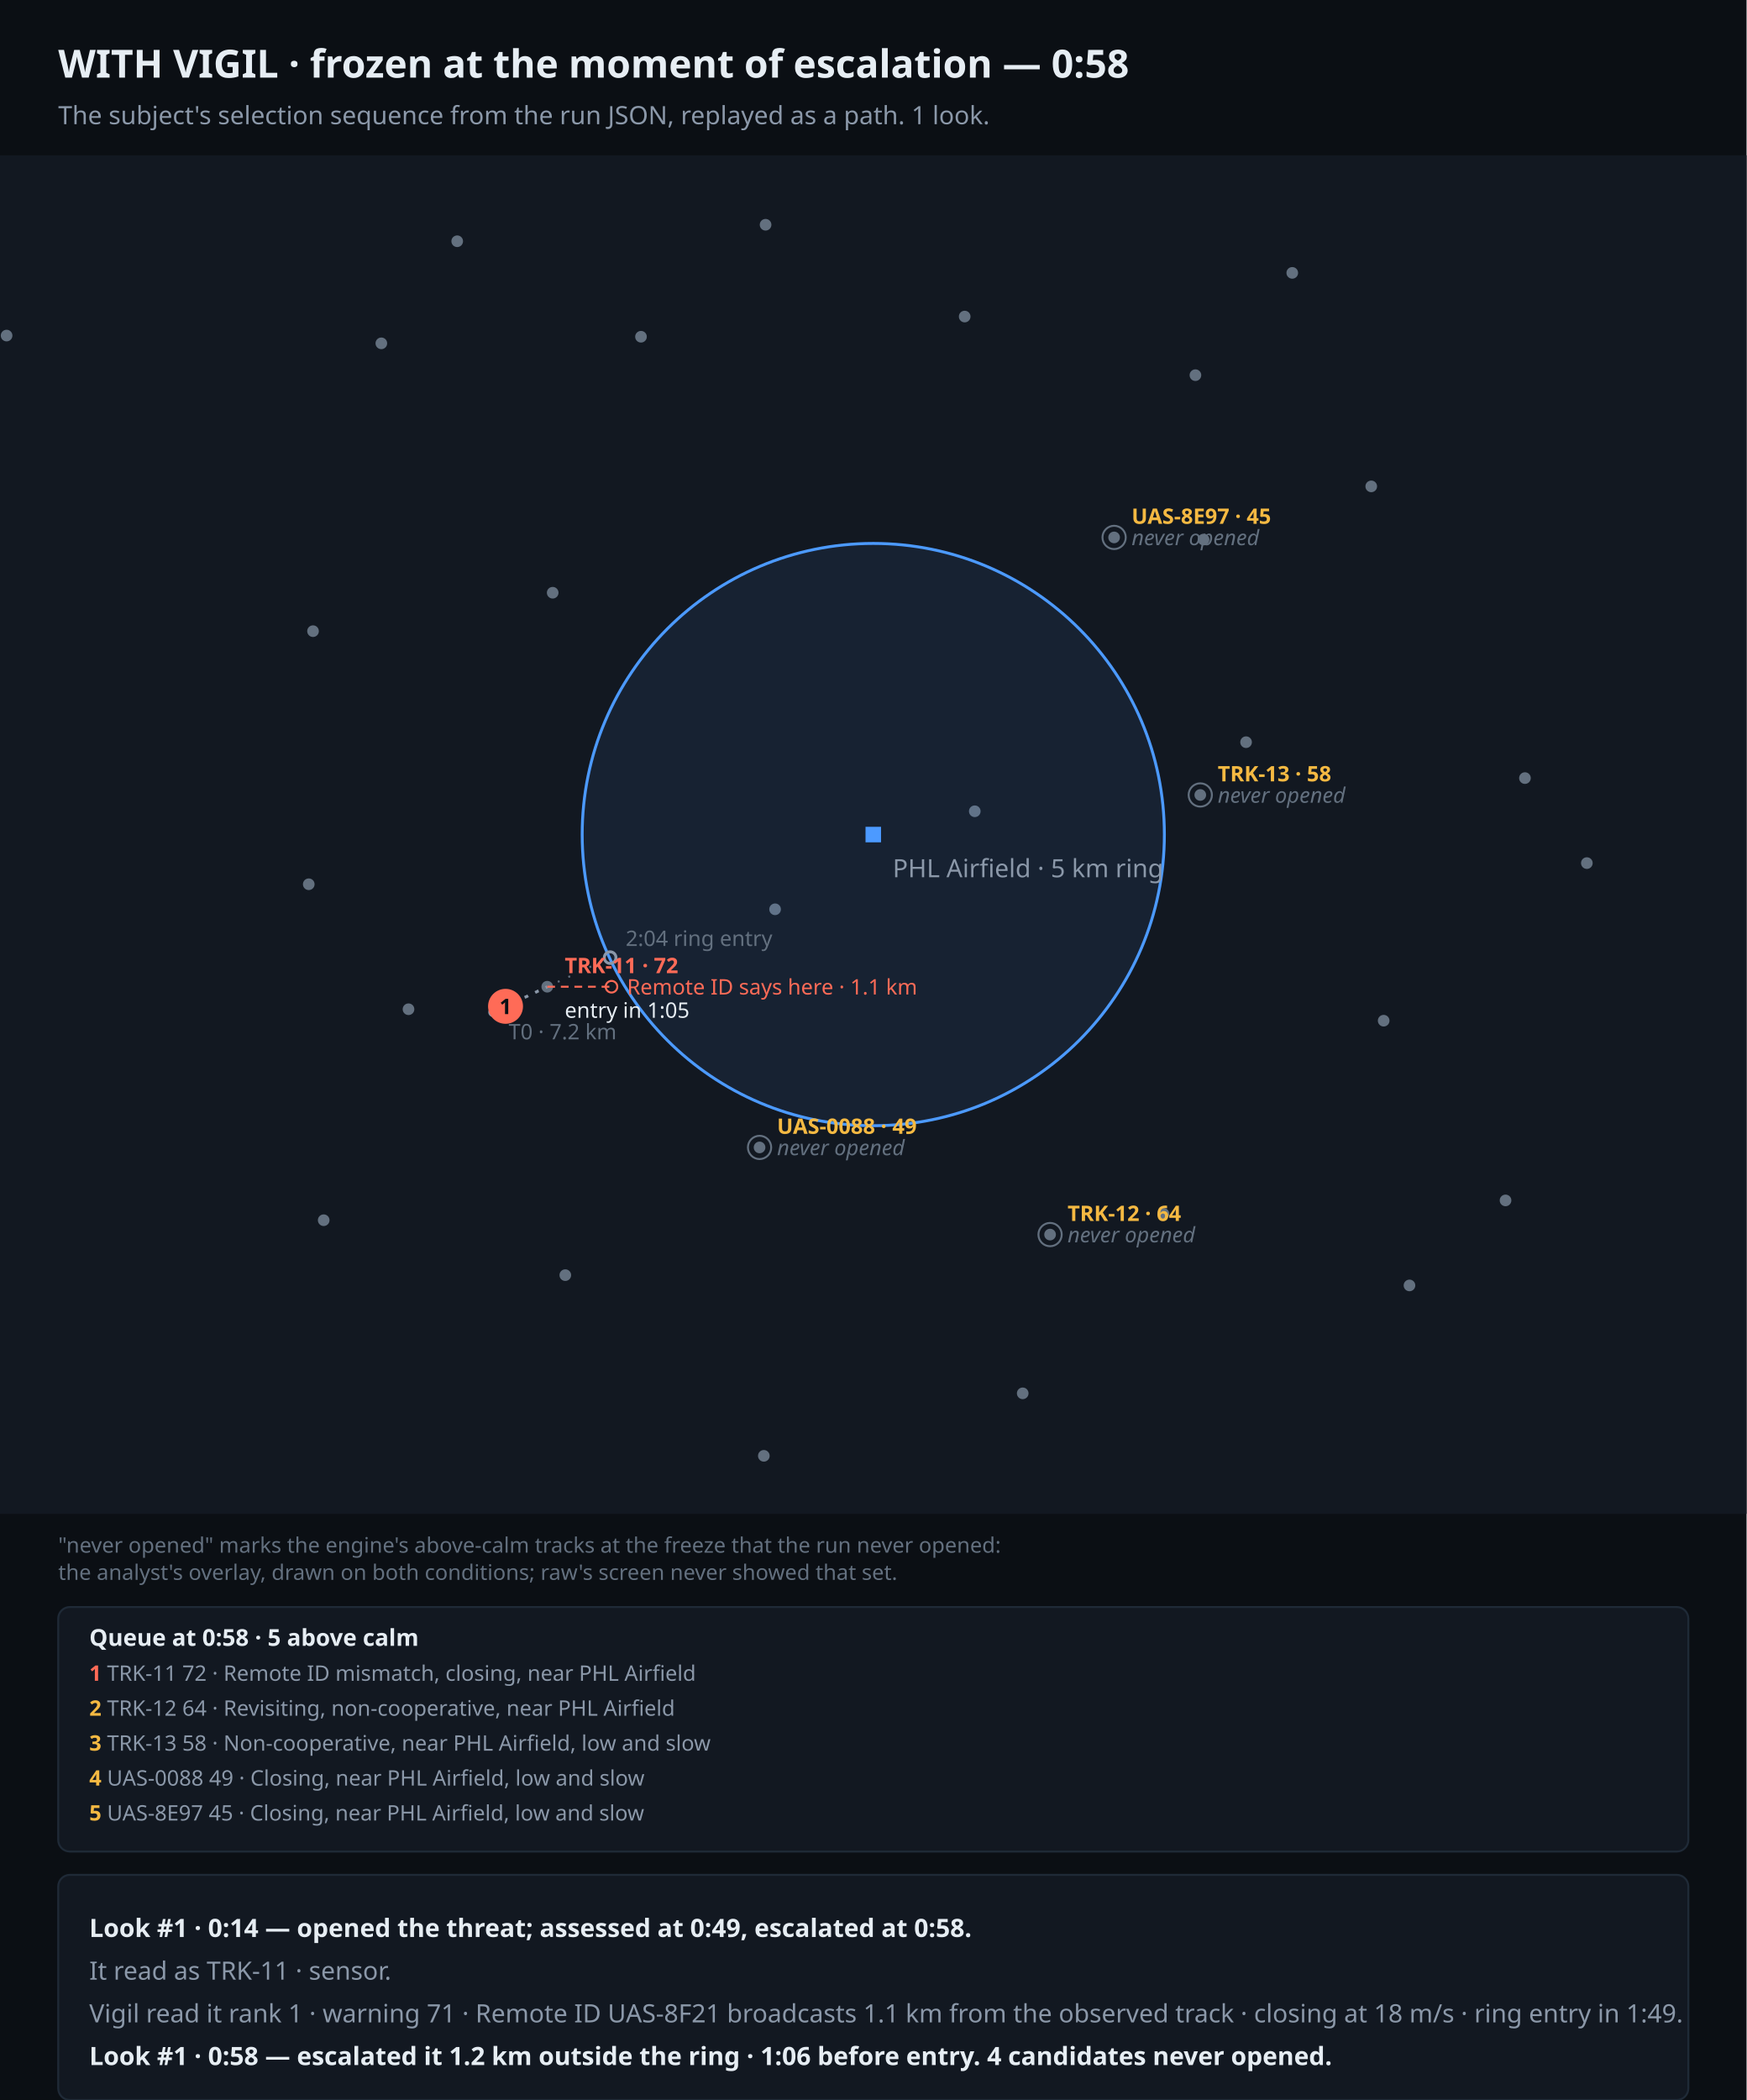
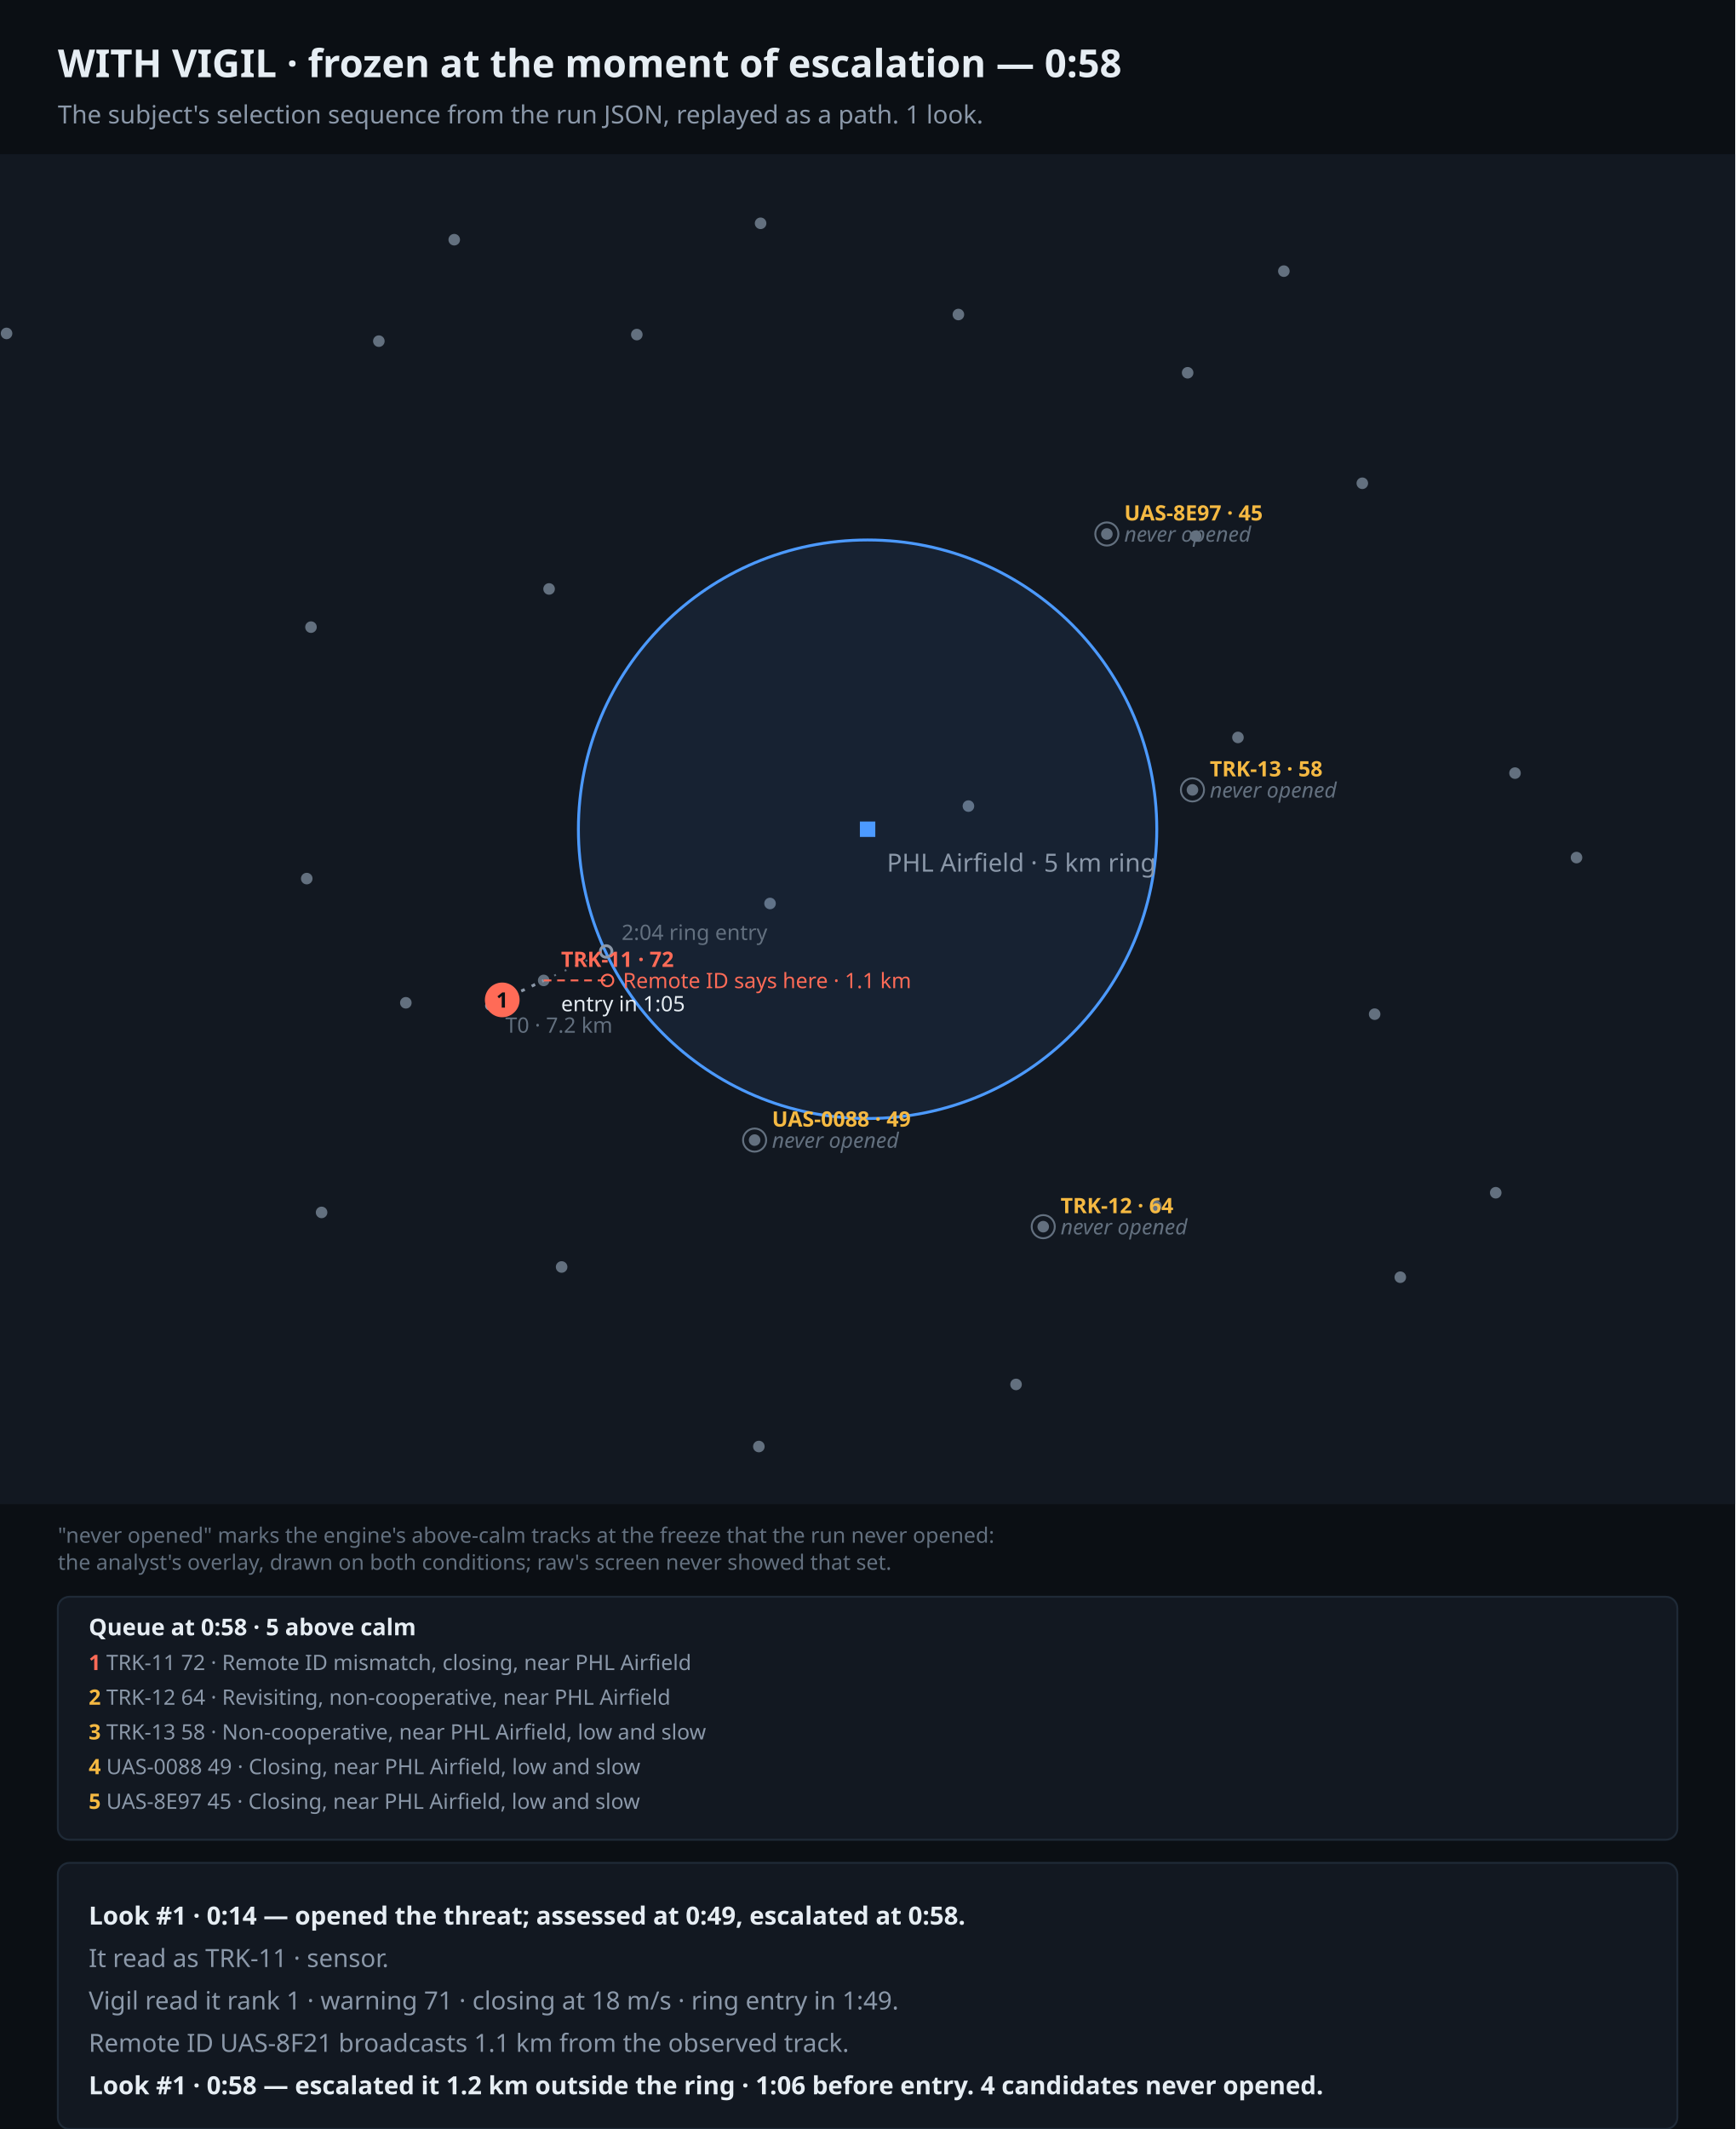
- <svg xmlns="http://www.w3.org/2000/svg" width="900" height="1082" viewBox="0 0 900 1082" data-subject="S03" data-scenario="02a" data-mode="vigil" data-run="1">
-   <rect width="900" height="1082" fill="#0b0f14" />
+ <svg xmlns="http://www.w3.org/2000/svg" width="900" height="1104" viewBox="0 0 900 1104" data-subject="S03" data-scenario="02a" data-mode="vigil" data-run="1">
+   <rect width="900" height="1104" fill="#0b0f14" />
  <text x="30" y="40" font-family="system-ui, sans-serif" class="title" font-size="20" font-weight="700" fill="#e6edf3">WITH VIGIL · frozen at the moment of escalation — 0:58</text>
  <text x="30" y="64" font-family="system-ui, sans-serif" class="subtitle" font-size="13" fill="#8b98a9">The subject's selection sequence from the run JSON, replayed as a path. 1 look.</text>
  <defs>
    <clipPath id="panel">
      <rect x="0" y="0" width="900" height="700" />
    </clipPath>
  </defs>
  <g class="map" transform="translate(0 80)" clip-path="url(#panel)">
    <rect width="900" height="700" fill="#121821" />
    <circle class="track" data-id="adsb-a33716" cx="502.3" cy="338" r="3" fill="#63707f" />
    <circle class="track" data-id="adsb-a3b796" cx="210.5" cy="440" r="3" fill="#63707f" />
    <circle class="track" data-id="adsb-a43667" cx="399.4" cy="388.5" r="3" fill="#63707f" />
    <circle class="track" data-id="adsb-a7c7f2" cx="817.7" cy="364.7" r="3" fill="#63707f" />
    <circle class="track" data-id="adsb-a8021b" cx="642.1" cy="302.4" r="3" fill="#63707f" />
    <circle class="track" data-id="adsb-aa08fb" cx="665.9" cy="60.6" r="3" fill="#63707f" />
    <circle class="track" data-id="inject-11" cx="282" cy="428.4" r="3" fill="#63707f" />
    <circle class="track" data-id="inject-12" cx="541.1" cy="556.1" r="3" fill="#63707f" />
    <circle class="track" data-id="inject-13" cx="618.5" cy="329.6" r="3" fill="#63707f" />
    <circle class="track" data-id="inject-14" cx="3.4" cy="92.9" r="3" fill="#63707f" />
    <circle class="track" data-id="inject-17" cx="391.4" cy="511.2" r="3" fill="#63707f" />
    <circle class="track" data-id="inject-20" cx="497.1" cy="83.1" r="3" fill="#63707f" />
    <circle class="track" data-id="inject-21" cx="616" cy="113.3" r="3" fill="#63707f" />
    <circle class="track" data-id="inject-22" cx="706.6" cy="170.6" r="3" fill="#63707f" />
    <circle class="track" data-id="inject-23" cx="785.8" cy="320.9" r="3" fill="#63707f" />
    <circle class="track" data-id="inject-24" cx="713" cy="445.9" r="3" fill="#63707f" />
    <circle class="track" data-id="inject-25" cx="726.3" cy="582.3" r="3" fill="#63707f" />
    <circle class="track" data-id="inject-26" cx="527" cy="637.9" r="3" fill="#63707f" />
    <circle class="track" data-id="inject-27" cx="393.6" cy="670.1" r="3" fill="#63707f" />
    <circle class="track" data-id="inject-28" cx="291.3" cy="577" r="3" fill="#63707f" />
    <circle class="track" data-id="inject-29" cx="166.8" cy="548.7" r="3" fill="#63707f" />
    <circle class="track" data-id="inject-30" cx="159.1" cy="375.6" r="3" fill="#63707f" />
    <circle class="track" data-id="inject-31" cx="161.3" cy="245.2" r="3" fill="#63707f" />
    <circle class="track" data-id="inject-32" cx="196.5" cy="96.9" r="3" fill="#63707f" />
    <circle class="track" data-id="inject-33" cx="330.3" cy="93.5" r="3" fill="#63707f" />
    <circle class="track" data-id="inject-34" cx="394.5" cy="35.8" r="3" fill="#63707f" />
    <circle class="track" data-id="inject-35" cx="284.8" cy="225.4" r="3" fill="#63707f" />
    <circle class="track" data-id="inject-36" cx="775.8" cy="538.5" r="3" fill="#63707f" />
    <circle class="track" data-id="inject-37" cx="574.1" cy="196.9" r="3" fill="#63707f" />
    <circle class="track" data-id="inject-38" cx="599.5" cy="545.4" r="3" fill="#63707f" />
    <circle class="track" data-id="inject-39" cx="235.6" cy="44.3" r="3" fill="#63707f" />
    <circle class="track" data-id="inject-40" cx="620.2" cy="198" r="3" fill="#63707f" />
    <circle class="ring" cx="450" cy="350" r="150" fill="#4c9aff" fill-opacity="0.08" stroke="#4c9aff" stroke-width="1.5" />
    <rect x="446" y="346" width="8" height="8" fill="#4c9aff" />
    <text x="460" y="372" font-family="system-ui, sans-serif" font-size="13" fill="#8b98a9">PHL Airfield · 5 km ring</text>
    <polyline points="254.1,441.5 254.6,441.2 255.1,441 255.6,440.8 256.1,440.6 256.5,440.3 257,440.1 257.5,439.9 258,439.6 258.5,439.4 259,439.2 259.5,439 260,438.7 260.5,438.5 260.9,438.3 261.4,438 261.9,437.8 262.4,437.6 262.9,437.4 263.4,437.1 263.9,436.9 264.4,436.7 264.9,436.4 265.4,436.2 265.8,436 266.4,435.8 266.8,435.5 267.3,435.3 267.8,435.1 268.3,434.9 268.8,434.6 269.3,434.4 269.8,434.2 270.3,433.9 270.8,433.7 271.3,433.5 271.7,433.3 272.2,433 272.7,432.8 273.2,432.6 273.7,432.3 274.2,432.1 274.7,431.9 275.2,431.7 275.7,431.4 276.1,431.2 276.6,431 277.1,430.7 277.6,430.5 278.1,430.3 278.6,430.1 279.1,429.8 279.6,429.6 280.1,429.3 280.6,429.1 281,428.9 281.5,428.7 282,428.4" fill="none" class="trail" stroke="#8b98a9" stroke-width="1.5" stroke-dasharray="2 4" />
    <polyline points="282,428.4 282.5,428.2 283,428 283.5,427.7 284,427.5 284.5,427.3 285,427.1 285.5,426.8 285.9,426.6 286.4,426.4 286.9,426.2 287.4,425.9 287.9,425.7 288.4,425.5 288.9,425.2 289.4,425 289.9,424.8 290.3,424.6 290.8,424.3 291.3,424.1 291.8,423.9 292.3,423.6 292.8,423.4 293.3,423.2 293.8,423 294.3,422.7 294.8,422.5 295.2,422.3 295.7,422 296.2,421.8 296.7,421.6 297.2,421.4 297.7,421.1 298.2,420.9 298.7,420.7 299.2,420.5 299.7,420.2 300.2,420 300.7,419.8 301.1,419.5 301.6,419.3 302.1,419.1 302.6,418.9 303.1,418.6 303.6,418.4 304.1,418.2 304.6,417.9 305.1,417.7 305.5,417.5 306,417.3 306.5,417 307,416.8 307.5,416.6 308,416.3 308.5,416.1 309,415.9 309.5,415.7 310,415.4 310.4,415.2 310.9,415 311.4,414.8 311.9,414.5 312.4,414.3 312.9,414.1 313.4,413.8 313.9,413.6 314.4,413.4" fill="none" class="trail-ahead" stroke="#63707f" stroke-width="1" stroke-dasharray="1 5" />
    <circle class="trail-first" cx="254.1" cy="441.5" r="2.5" fill="#8b98a9" />
    <text x="262.1" y="455.5" font-family="system-ui, sans-serif" font-size="11" fill="#63707f">T0 · 7.2 km</text>
    <circle class="entry" cx="314.4" cy="413.4" r="3" fill="none" stroke="#8b98a9" stroke-width="1.5" />
    <text x="322.4" y="407.4" font-family="system-ui, sans-serif" font-size="11" fill="#63707f">2:04 ring entry</text>
    <circle class="never-opened" data-id="inject-12" cx="541.1" cy="556.1" r="6" fill="none" stroke="#63707f" stroke-width="1" />
    <text x="550.1" y="560.1" font-family="system-ui, sans-serif" font-size="11" font-style="italic" fill="#63707f">never opened</text>
    <circle class="never-opened" data-id="inject-13" cx="618.5" cy="329.6" r="6" fill="none" stroke="#63707f" stroke-width="1" />
    <text x="627.5" y="333.6" font-family="system-ui, sans-serif" font-size="11" font-style="italic" fill="#63707f">never opened</text>
    <circle class="never-opened" data-id="inject-17" cx="391.4" cy="511.2" r="6" fill="none" stroke="#63707f" stroke-width="1" />
    <text x="400.4" y="515.2" font-family="system-ui, sans-serif" font-size="11" font-style="italic" fill="#63707f">never opened</text>
    <circle class="never-opened" data-id="inject-37" cx="574.1" cy="196.9" r="6" fill="none" stroke="#63707f" stroke-width="1" />
    <text x="583.1" y="200.9" font-family="system-ui, sans-serif" font-size="11" font-style="italic" fill="#63707f">never opened</text>
    <circle class="hop" data-k="1" data-id="inject-11" data-t="14" cx="260.5" cy="438.5" r="9" fill="#ff6b57" />
    <text x="260.5" y="442.5" font-family="system-ui, sans-serif" font-size="11" font-weight="700" text-anchor="middle" fill="#0b0f14">1</text>
    <text x="291" y="421.4" font-family="system-ui, sans-serif" class="vigil-label" data-id="inject-11" font-size="11" font-weight="600" fill="#ff6b57">TRK-11 · 72</text>
    <text x="550.1" y="549.1" font-family="system-ui, sans-serif" class="vigil-label" data-id="inject-12" font-size="11" font-weight="600" fill="#f5b942">TRK-12 · 64</text>
    <text x="627.5" y="322.6" font-family="system-ui, sans-serif" class="vigil-label" data-id="inject-13" font-size="11" font-weight="600" fill="#f5b942">TRK-13 · 58</text>
    <text x="400.4" y="504.2" font-family="system-ui, sans-serif" class="vigil-label" data-id="inject-17" font-size="11" font-weight="600" fill="#f5b942">UAS-0088 · 49</text>
    <text x="583.1" y="189.9" font-family="system-ui, sans-serif" class="vigil-label" data-id="inject-37" font-size="11" font-weight="600" fill="#f5b942">UAS-8E97 · 45</text>
    <line class="vigil-mismatch" data-id="inject-11" x1="282" y1="428.4" x2="315.1" y2="428.4" stroke="#ff6b57" stroke-width="1" stroke-dasharray="4 3" />
    <circle class="vigil-broadcast" data-id="inject-11" cx="315.1" cy="428.4" r="3" fill="none" stroke="#ff6b57" stroke-width="1" />
    <text x="323.1" y="432.4" font-family="system-ui, sans-serif" class="vigil-mismatch-label" font-size="11" fill="#ff6b57">Remote ID says here · 1.1 km</text>
    <text x="291" y="444.4" font-family="system-ui, sans-serif" class="vigil-entry" data-id="inject-11" font-size="11" fill="#e6edf3">entry in 1:05</text>
  </g>
  <text x="30" y="800" font-family="system-ui, sans-serif" class="footnote" font-size="11" fill="#63707f">"never opened" marks the engine's above-calm tracks at the freeze that the run never opened:</text>
  <text x="30" y="814" font-family="system-ui, sans-serif" class="footnote" font-size="11" fill="#63707f">the analyst's overlay, drawn on both conditions; raw's screen never showed that set.</text>
  <rect class="vigil-queue" x="30" y="828" width="840" height="126" rx="6" fill="#121821" stroke="#1f2a37" />
  <text x="46" y="848" font-family="system-ui, sans-serif" class="vigil-queue-title" font-size="12" font-weight="700" fill="#e6edf3">Queue at 0:58 · 5 above calm</text>
  <text x="46" y="866" font-family="system-ui, sans-serif" class="vigil-queue-line" data-id="inject-11" font-size="11" fill="#8b98a9">
    <tspan font-weight="700" fill="#ff6b57">1</tspan> TRK-11 72 · Remote ID mismatch, closing, near PHL Airfield</text>
  <text x="46" y="884" font-family="system-ui, sans-serif" class="vigil-queue-line" data-id="inject-12" font-size="11" fill="#8b98a9">
    <tspan font-weight="700" fill="#f5b942">2</tspan> TRK-12 64 · Revisiting, non-cooperative, near PHL Airfield</text>
  <text x="46" y="902" font-family="system-ui, sans-serif" class="vigil-queue-line" data-id="inject-13" font-size="11" fill="#8b98a9">
    <tspan font-weight="700" fill="#f5b942">3</tspan> TRK-13 58 · Non-cooperative, near PHL Airfield, low and slow</text>
  <text x="46" y="920" font-family="system-ui, sans-serif" class="vigil-queue-line" data-id="inject-17" font-size="11" fill="#8b98a9">
    <tspan font-weight="700" fill="#f5b942">4</tspan> UAS-0088 49 · Closing, near PHL Airfield, low and slow</text>
  <text x="46" y="938" font-family="system-ui, sans-serif" class="vigil-queue-line" data-id="inject-37" font-size="11" fill="#8b98a9">
    <tspan font-weight="700" fill="#f5b942">5</tspan> UAS-8E97 45 · Closing, near PHL Airfield, low and slow</text>
-   <rect x="30" y="966" width="840" height="116" rx="6" fill="#121821" stroke="#1f2a37" />
+   <rect x="30" y="966" width="840" height="138" rx="6" fill="#121821" stroke="#1f2a37" />
  <text x="46" y="998" font-family="system-ui, sans-serif" class="caption" font-size="13" font-weight="600" fill="#e6edf3">Look #1 · 0:14 — opened the threat; assessed at 0:49, escalated at 0:58.</text>
  <text x="46" y="1020" font-family="system-ui, sans-serif" class="caption" font-size="13" fill="#8b98a9">It read as TRK-11 · sensor.</text>
-   <text x="46" y="1042" font-family="system-ui, sans-serif" class="caption" font-size="13" fill="#8b98a9">Vigil read it rank 1 · warning 71 · Remote ID UAS-8F21 broadcasts 1.1 km from the observed track · closing at 18 m/s · ring entry in 1:49.</text>
-   <text x="46" y="1064" font-family="system-ui, sans-serif" class="caption" font-size="13" font-weight="600" fill="#e6edf3">Look #1 · 0:58 — escalated it 1.2 km outside the ring · 1:06 before entry. 4 candidates never opened.</text>
+   <text x="46" y="1042" font-family="system-ui, sans-serif" class="caption" font-size="13" fill="#8b98a9">Vigil read it rank 1 · warning 71 · closing at 18 m/s · ring entry in 1:49.</text>
+   <text x="46" y="1064" font-family="system-ui, sans-serif" class="caption" font-size="13" fill="#8b98a9">Remote ID UAS-8F21 broadcasts 1.1 km from the observed track.</text>
+   <text x="46" y="1086" font-family="system-ui, sans-serif" class="caption" font-size="13" font-weight="600" fill="#e6edf3">Look #1 · 0:58 — escalated it 1.2 km outside the ring · 1:06 before entry. 4 candidates never opened.</text>
</svg>
